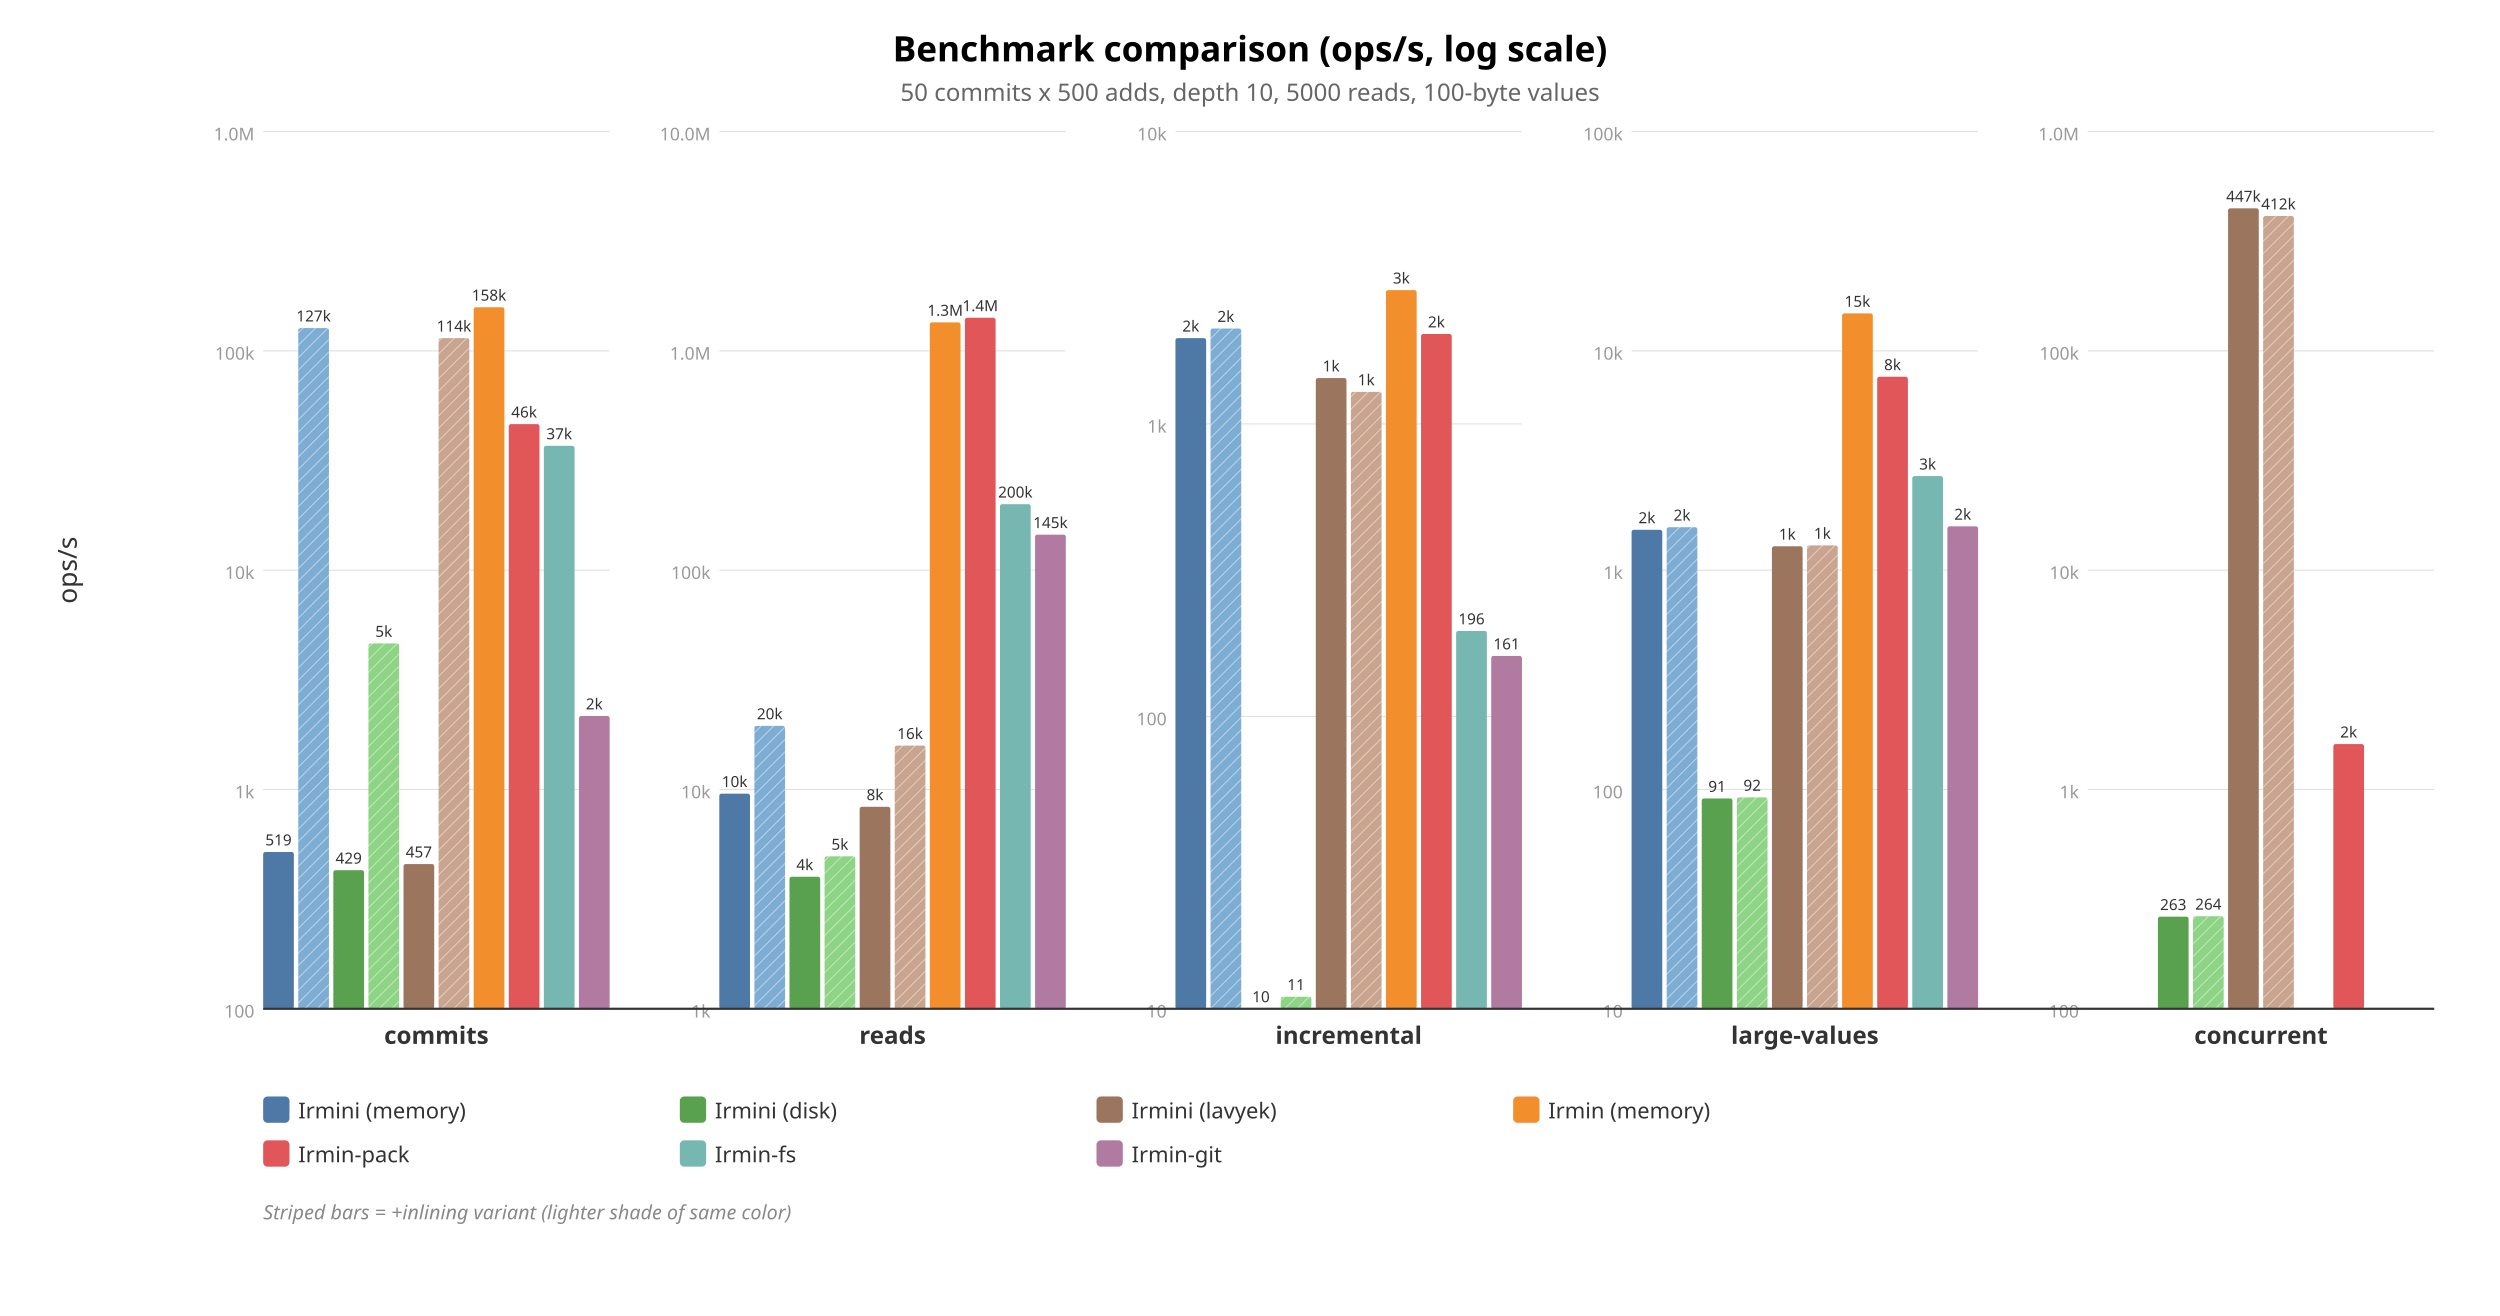
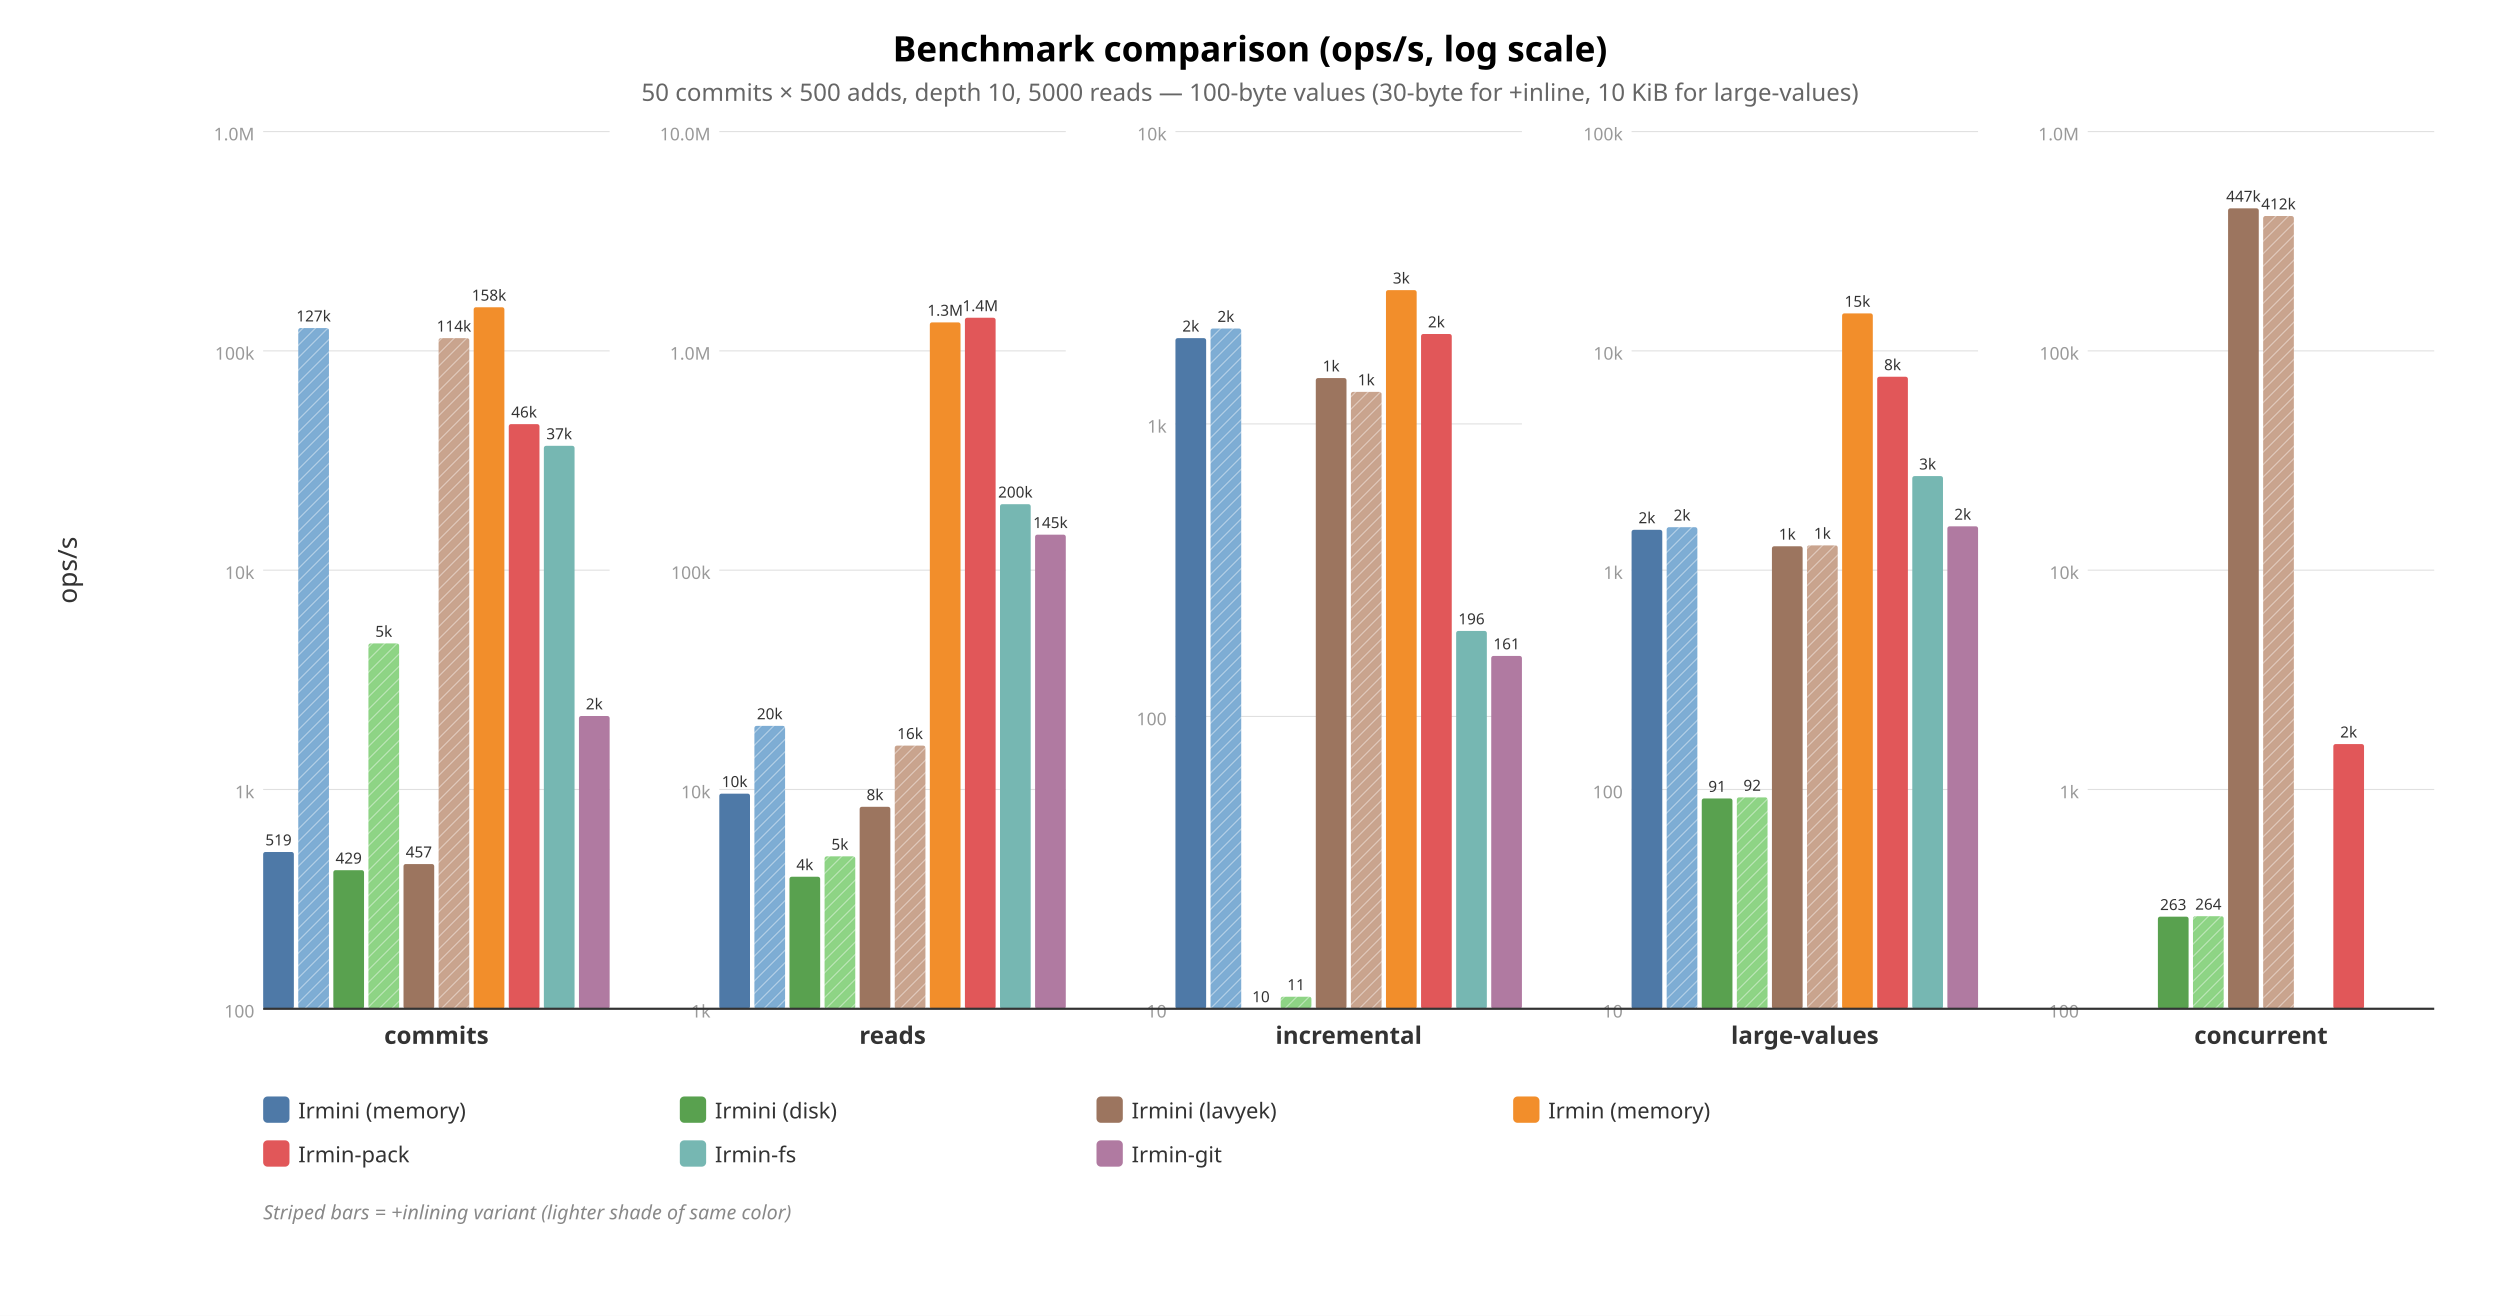
<svg xmlns="http://www.w3.org/2000/svg" width="1140" height="600" font-family="system-ui, sans-serif" font-size="11">
  <rect width="1140" height="600" fill="white" />
  <defs>
    <pattern id="Irminipinline_memory" width="4" height="4" patternUnits="userSpaceOnUse" patternTransform="rotate(45)">
      <rect width="4" height="4" fill="#7eadd4" />
      <line x1="0" y1="0" x2="0" y2="4" stroke="white" stroke-width="1" opacity="0.4" />
    </pattern>
  </defs>
  <defs>
    <pattern id="Irminipinline_disk" width="4" height="4" patternUnits="userSpaceOnUse" patternTransform="rotate(45)">
      <rect width="4" height="4" fill="#8ed485" />
      <line x1="0" y1="0" x2="0" y2="4" stroke="white" stroke-width="1" opacity="0.4" />
    </pattern>
  </defs>
  <defs>
    <pattern id="Irminipinline_lavyek" width="4" height="4" patternUnits="userSpaceOnUse" patternTransform="rotate(45)">
      <rect width="4" height="4" fill="#c9a48e" />
      <line x1="0" y1="0" x2="0" y2="4" stroke="white" stroke-width="1" opacity="0.4" />
    </pattern>
  </defs>
  <text x="570.0" y="28" text-anchor="middle" font-size="16" font-weight="bold">Benchmark comparison (ops/s, log scale)</text>
-   <text x="570.0" y="46" text-anchor="middle" font-size="11" fill="#666">50 commits x 500 adds, depth 10, 5000 reads, 100-byte values</text>
+   <text x="570.0" y="46" text-anchor="middle" font-size="11" fill="#666">50 commits × 500 adds, depth 10, 5000 reads — 100-byte values (30-byte for +inline, 10 KiB for large-values)</text>
  <g transform="translate(120,60)">
    <text x="-85" y="200.0" text-anchor="middle" font-size="12" fill="#333" transform="rotate(-90,-85,200.0)">ops/s</text>
    <line x1="0" y1="400.0" x2="158" y2="400.0" stroke="#e0e0e0" stroke-width="0.5" />
    <text x="-4.0" y="404.0" text-anchor="end" font-size="8" fill="#999">100</text>
    <line x1="0" y1="300.0" x2="158" y2="300.0" stroke="#e0e0e0" stroke-width="0.5" />
    <text x="-4.0" y="304.0" text-anchor="end" font-size="8" fill="#999">1k</text>
    <line x1="0" y1="200.0" x2="158" y2="200.0" stroke="#e0e0e0" stroke-width="0.5" />
    <text x="-4.0" y="204.0" text-anchor="end" font-size="8" fill="#999">10k</text>
    <line x1="0" y1="100.0" x2="158" y2="100.0" stroke="#e0e0e0" stroke-width="0.5" />
    <text x="-4.0" y="104.0" text-anchor="end" font-size="8" fill="#999">100k</text>
    <line x1="0" y1="0.0" x2="158" y2="0.0" stroke="#e0e0e0" stroke-width="0.5" />
    <text x="-4.0" y="4.0" text-anchor="end" font-size="8" fill="#999">1.0M</text>
    <rect x="0.0" y="328.5" width="14" height="71.5" fill="#4e79a7" rx="1" />
    <text x="7.0" y="325.5" text-anchor="middle" font-size="7" fill="#333">519</text>
    <rect x="16.0" y="89.6" width="14" height="310.4" fill="url(#Irminipinline_memory)" rx="1" />
    <text x="23.0" y="86.6" text-anchor="middle" font-size="7" fill="#333">127k</text>
    <rect x="32.0" y="336.8" width="14" height="63.2" fill="#59a14f" rx="1" />
    <text x="39.0" y="333.8" text-anchor="middle" font-size="7" fill="#333">429</text>
    <rect x="48.0" y="233.4" width="14" height="166.6" fill="url(#Irminipinline_disk)" rx="1" />
    <text x="55.0" y="230.4" text-anchor="middle" font-size="7" fill="#333">5k</text>
    <rect x="64.0" y="334.0" width="14" height="66.0" fill="#9c755f" rx="1" />
    <text x="71.0" y="331.0" text-anchor="middle" font-size="7" fill="#333">457</text>
    <rect x="80.0" y="94.2" width="14" height="305.8" fill="url(#Irminipinline_lavyek)" rx="1" />
    <text x="87.0" y="91.2" text-anchor="middle" font-size="7" fill="#333">114k</text>
    <rect x="96.0" y="80.1" width="14" height="319.9" fill="#f28e2b" rx="1" />
    <text x="103.0" y="77.1" text-anchor="middle" font-size="7" fill="#333">158k</text>
    <rect x="112.0" y="133.4" width="14" height="266.6" fill="#e15759" rx="1" />
    <text x="119.0" y="130.4" text-anchor="middle" font-size="7" fill="#333">46k</text>
    <rect x="128.0" y="143.3" width="14" height="256.7" fill="#76b7b2" rx="1" />
    <text x="135.0" y="140.3" text-anchor="middle" font-size="7" fill="#333">37k</text>
    <rect x="144.0" y="266.5" width="14" height="133.5" fill="#b07aa1" rx="1" />
    <text x="151.0" y="263.5" text-anchor="middle" font-size="7" fill="#333">2k</text>
    <text x="79.0" y="416" text-anchor="middle" font-size="11" font-weight="bold" fill="#333">commits</text>
    <line x1="208" y1="400.0" x2="366" y2="400.0" stroke="#e0e0e0" stroke-width="0.5" />
    <text x="204.0" y="404.0" text-anchor="end" font-size="8" fill="#999">1k</text>
    <line x1="208" y1="300.0" x2="366" y2="300.0" stroke="#e0e0e0" stroke-width="0.5" />
    <text x="204.0" y="304.0" text-anchor="end" font-size="8" fill="#999">10k</text>
    <line x1="208" y1="200.0" x2="366" y2="200.0" stroke="#e0e0e0" stroke-width="0.5" />
    <text x="204.0" y="204.0" text-anchor="end" font-size="8" fill="#999">100k</text>
    <line x1="208" y1="100.0" x2="366" y2="100.0" stroke="#e0e0e0" stroke-width="0.5" />
    <text x="204.0" y="104.0" text-anchor="end" font-size="8" fill="#999">1.0M</text>
    <line x1="208" y1="0.0" x2="366" y2="0.0" stroke="#e0e0e0" stroke-width="0.5" />
    <text x="204.0" y="4.0" text-anchor="end" font-size="8" fill="#999">10.0M</text>
    <rect x="208.0" y="301.9" width="14" height="98.1" fill="#4e79a7" rx="1" />
    <text x="215.0" y="298.9" text-anchor="middle" font-size="7" fill="#333">10k</text>
    <rect x="224.0" y="271.0" width="14" height="129.0" fill="url(#Irminipinline_memory)" rx="1" />
    <text x="231.0" y="268.0" text-anchor="middle" font-size="7" fill="#333">20k</text>
    <rect x="240.0" y="339.8" width="14" height="60.2" fill="#59a14f" rx="1" />
    <text x="247.0" y="336.8" text-anchor="middle" font-size="7" fill="#333">4k</text>
    <rect x="256.0" y="330.5" width="14" height="69.5" fill="url(#Irminipinline_disk)" rx="1" />
    <text x="263.0" y="327.5" text-anchor="middle" font-size="7" fill="#333">5k</text>
    <rect x="272.0" y="307.9" width="14" height="92.1" fill="#9c755f" rx="1" />
    <text x="279.0" y="304.9" text-anchor="middle" font-size="7" fill="#333">8k</text>
    <rect x="288.0" y="280.0" width="14" height="120.0" fill="url(#Irminipinline_lavyek)" rx="1" />
    <text x="295.0" y="277.0" text-anchor="middle" font-size="7" fill="#333">16k</text>
    <rect x="304.0" y="87.0" width="14" height="313.0" fill="#f28e2b" rx="1" />
    <text x="311.0" y="84.0" text-anchor="middle" font-size="7" fill="#333">1.3M</text>
    <rect x="320.0" y="84.9" width="14" height="315.1" fill="#e15759" rx="1" />
    <text x="327.0" y="81.9" text-anchor="middle" font-size="7" fill="#333">1.4M</text>
    <rect x="336.0" y="169.9" width="14" height="230.1" fill="#76b7b2" rx="1" />
    <text x="343.0" y="166.9" text-anchor="middle" font-size="7" fill="#333">200k</text>
    <rect x="352.0" y="183.8" width="14" height="216.2" fill="#b07aa1" rx="1" />
    <text x="359.0" y="180.8" text-anchor="middle" font-size="7" fill="#333">145k</text>
    <text x="287.0" y="416" text-anchor="middle" font-size="11" font-weight="bold" fill="#333">reads</text>
    <line x1="416" y1="400.0" x2="574" y2="400.0" stroke="#e0e0e0" stroke-width="0.5" />
    <text x="412.0" y="404.0" text-anchor="end" font-size="8" fill="#999">10</text>
    <line x1="416" y1="266.7" x2="574" y2="266.7" stroke="#e0e0e0" stroke-width="0.5" />
    <text x="412.0" y="270.7" text-anchor="end" font-size="8" fill="#999">100</text>
    <line x1="416" y1="133.3" x2="574" y2="133.3" stroke="#e0e0e0" stroke-width="0.5" />
    <text x="412.0" y="137.3" text-anchor="end" font-size="8" fill="#999">1k</text>
    <line x1="416" y1="0.0" x2="574" y2="0.0" stroke="#e0e0e0" stroke-width="0.5" />
    <text x="412.0" y="4.0" text-anchor="end" font-size="8" fill="#999">10k</text>
    <rect x="416.0" y="94.2" width="14" height="305.8" fill="#4e79a7" rx="1" />
    <text x="423.0" y="91.2" text-anchor="middle" font-size="7" fill="#333">2k</text>
    <rect x="432.0" y="89.8" width="14" height="310.2" fill="url(#Irminipinline_memory)" rx="1" />
    <text x="439.0" y="86.8" text-anchor="middle" font-size="7" fill="#333">2k</text>
    <rect x="448.0" y="400.0" width="14" height="0.0" fill="#59a14f" rx="1" />
    <text x="455.0" y="397.0" text-anchor="middle" font-size="7" fill="#333">10</text>
    <rect x="464.0" y="394.5" width="14" height="5.5" fill="url(#Irminipinline_disk)" rx="1" />
    <text x="471.0" y="391.5" text-anchor="middle" font-size="7" fill="#333">11</text>
    <rect x="480.0" y="112.4" width="14" height="287.6" fill="#9c755f" rx="1" />
    <text x="487.0" y="109.4" text-anchor="middle" font-size="7" fill="#333">1k</text>
    <rect x="496.0" y="118.7" width="14" height="281.3" fill="url(#Irminipinline_lavyek)" rx="1" />
    <text x="503.0" y="115.7" text-anchor="middle" font-size="7" fill="#333">1k</text>
    <rect x="512.0" y="72.3" width="14" height="327.7" fill="#f28e2b" rx="1" />
    <text x="519.0" y="69.3" text-anchor="middle" font-size="7" fill="#333">3k</text>
    <rect x="528.0" y="92.3" width="14" height="307.7" fill="#e15759" rx="1" />
    <text x="535.0" y="89.3" text-anchor="middle" font-size="7" fill="#333">2k</text>
    <rect x="544.0" y="227.7" width="14" height="172.3" fill="#76b7b2" rx="1" />
    <text x="551.0" y="224.7" text-anchor="middle" font-size="7" fill="#333">196</text>
    <rect x="560.0" y="239.1" width="14" height="160.9" fill="#b07aa1" rx="1" />
    <text x="567.0" y="236.1" text-anchor="middle" font-size="7" fill="#333">161</text>
    <text x="495.0" y="416" text-anchor="middle" font-size="11" font-weight="bold" fill="#333">incremental</text>
    <line x1="624" y1="400.0" x2="782" y2="400.0" stroke="#e0e0e0" stroke-width="0.5" />
    <text x="620.0" y="404.0" text-anchor="end" font-size="8" fill="#999">10</text>
    <line x1="624" y1="300.0" x2="782" y2="300.0" stroke="#e0e0e0" stroke-width="0.5" />
    <text x="620.0" y="304.0" text-anchor="end" font-size="8" fill="#999">100</text>
    <line x1="624" y1="200.0" x2="782" y2="200.0" stroke="#e0e0e0" stroke-width="0.5" />
    <text x="620.0" y="204.0" text-anchor="end" font-size="8" fill="#999">1k</text>
    <line x1="624" y1="100.0" x2="782" y2="100.0" stroke="#e0e0e0" stroke-width="0.5" />
    <text x="620.0" y="104.0" text-anchor="end" font-size="8" fill="#999">10k</text>
    <line x1="624" y1="0.0" x2="782" y2="0.0" stroke="#e0e0e0" stroke-width="0.5" />
    <text x="620.0" y="4.0" text-anchor="end" font-size="8" fill="#999">100k</text>
    <rect x="624.0" y="181.6" width="14" height="218.4" fill="#4e79a7" rx="1" />
    <text x="631.0" y="178.6" text-anchor="middle" font-size="7" fill="#333">2k</text>
    <rect x="640.0" y="180.4" width="14" height="219.6" fill="url(#Irminipinline_memory)" rx="1" />
    <text x="647.0" y="177.4" text-anchor="middle" font-size="7" fill="#333">2k</text>
    <rect x="656.0" y="304.1" width="14" height="95.9" fill="#59a14f" rx="1" />
    <text x="663.0" y="301.1" text-anchor="middle" font-size="7" fill="#333">91</text>
    <rect x="672.0" y="303.6" width="14" height="96.4" fill="url(#Irminipinline_disk)" rx="1" />
    <text x="679.0" y="300.6" text-anchor="middle" font-size="7" fill="#333">92</text>
    <rect x="688.0" y="189.1" width="14" height="210.9" fill="#9c755f" rx="1" />
    <text x="695.0" y="186.1" text-anchor="middle" font-size="7" fill="#333">1k</text>
    <rect x="704.0" y="188.7" width="14" height="211.3" fill="url(#Irminipinline_lavyek)" rx="1" />
    <text x="711.0" y="185.7" text-anchor="middle" font-size="7" fill="#333">1k</text>
    <rect x="720.0" y="82.9" width="14" height="317.1" fill="#f28e2b" rx="1" />
    <text x="727.0" y="79.9" text-anchor="middle" font-size="7" fill="#333">15k</text>
    <rect x="736.0" y="111.8" width="14" height="288.2" fill="#e15759" rx="1" />
    <text x="743.0" y="108.8" text-anchor="middle" font-size="7" fill="#333">8k</text>
    <rect x="752.0" y="157.1" width="14" height="242.9" fill="#76b7b2" rx="1" />
    <text x="759.0" y="154.1" text-anchor="middle" font-size="7" fill="#333">3k</text>
    <rect x="768.0" y="180.0" width="14" height="220.0" fill="#b07aa1" rx="1" />
    <text x="775.0" y="177.0" text-anchor="middle" font-size="7" fill="#333">2k</text>
    <text x="703.0" y="416" text-anchor="middle" font-size="11" font-weight="bold" fill="#333">large-values</text>
    <line x1="832" y1="400.0" x2="990" y2="400.0" stroke="#e0e0e0" stroke-width="0.5" />
    <text x="828.0" y="404.0" text-anchor="end" font-size="8" fill="#999">100</text>
    <line x1="832" y1="300.0" x2="990" y2="300.0" stroke="#e0e0e0" stroke-width="0.5" />
    <text x="828.0" y="304.0" text-anchor="end" font-size="8" fill="#999">1k</text>
    <line x1="832" y1="200.0" x2="990" y2="200.0" stroke="#e0e0e0" stroke-width="0.5" />
    <text x="828.0" y="204.0" text-anchor="end" font-size="8" fill="#999">10k</text>
    <line x1="832" y1="100.0" x2="990" y2="100.0" stroke="#e0e0e0" stroke-width="0.5" />
    <text x="828.0" y="104.0" text-anchor="end" font-size="8" fill="#999">100k</text>
    <line x1="832" y1="0.0" x2="990" y2="0.0" stroke="#e0e0e0" stroke-width="0.5" />
    <text x="828.0" y="4.0" text-anchor="end" font-size="8" fill="#999">1.0M</text>
    <rect x="864.0" y="358.0" width="14" height="42.0" fill="#59a14f" rx="1" />
    <text x="871.0" y="355.0" text-anchor="middle" font-size="7" fill="#333">263</text>
    <rect x="880.0" y="357.8" width="14" height="42.2" fill="url(#Irminipinline_disk)" rx="1" />
    <text x="887.0" y="354.8" text-anchor="middle" font-size="7" fill="#333">264</text>
    <rect x="896.0" y="35.0" width="14" height="365.0" fill="#9c755f" rx="1" />
    <text x="903.0" y="32.0" text-anchor="middle" font-size="7" fill="#333">447k</text>
    <rect x="912.0" y="38.5" width="14" height="361.5" fill="url(#Irminipinline_lavyek)" rx="1" />
    <text x="919.0" y="35.5" text-anchor="middle" font-size="7" fill="#333">412k</text>
    <rect x="944.0" y="279.3" width="14" height="120.7" fill="#e15759" rx="1" />
    <text x="951.0" y="276.3" text-anchor="middle" font-size="7" fill="#333">2k</text>
    <text x="911.0" y="416" text-anchor="middle" font-size="11" font-weight="bold" fill="#333">concurrent</text>
    <line x1="0" y1="400" x2="990" y2="400" stroke="#333" stroke-width="1" />
  </g>
  <g transform="translate(120,500)">
    <rect x="0" y="0" width="12" height="12" fill="#4e79a7" rx="2" />
    <text x="16" y="10" font-size="10" fill="#333">Irmini (memory)</text>
    <rect x="190" y="0" width="12" height="12" fill="#59a14f" rx="2" />
    <text x="206" y="10" font-size="10" fill="#333">Irmini (disk)</text>
    <rect x="380" y="0" width="12" height="12" fill="#9c755f" rx="2" />
    <text x="396" y="10" font-size="10" fill="#333">Irmini (lavyek)</text>
    <rect x="570" y="0" width="12" height="12" fill="#f28e2b" rx="2" />
    <text x="586" y="10" font-size="10" fill="#333">Irmin (memory)</text>
    <rect x="0" y="20" width="12" height="12" fill="#e15759" rx="2" />
    <text x="16" y="30" font-size="10" fill="#333">Irmin-pack</text>
    <rect x="190" y="20" width="12" height="12" fill="#76b7b2" rx="2" />
    <text x="206" y="30" font-size="10" fill="#333">Irmin-fs</text>
    <rect x="380" y="20" width="12" height="12" fill="#b07aa1" rx="2" />
    <text x="396" y="30" font-size="10" fill="#333">Irmin-git</text>
    <text x="0" y="56" font-size="9" fill="#888" font-style="italic">Striped bars = +inlining variant (lighter shade of same color)</text>
  </g>
</svg>
